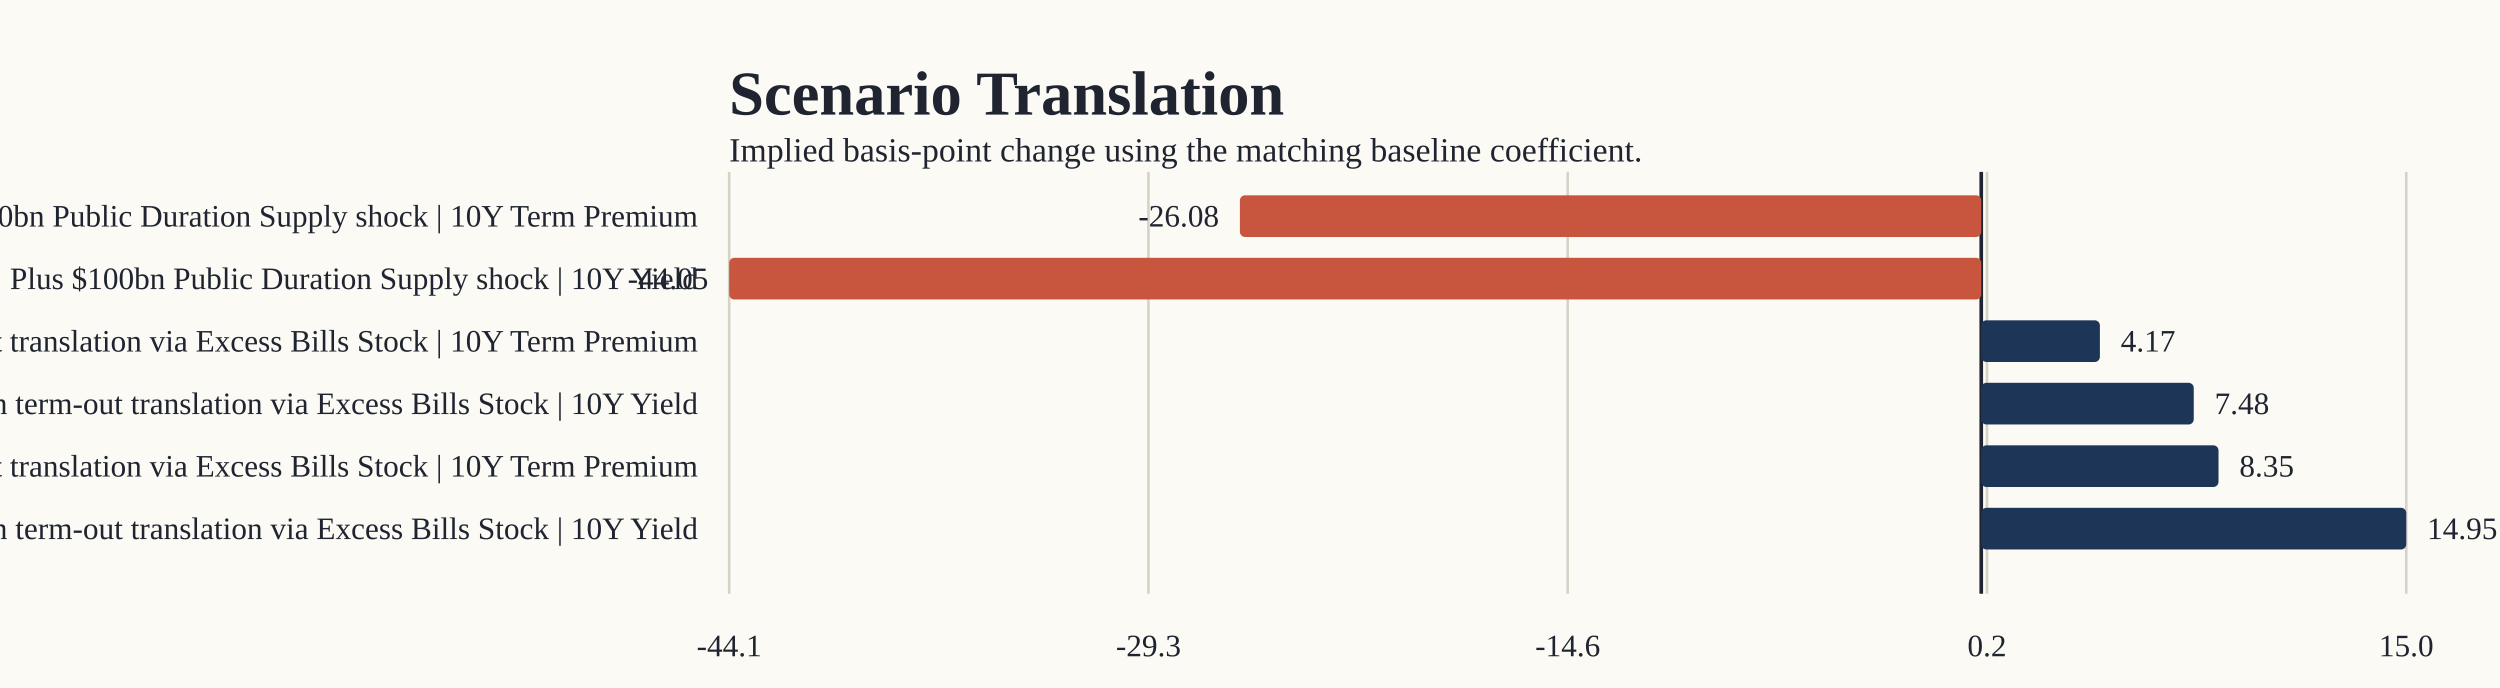
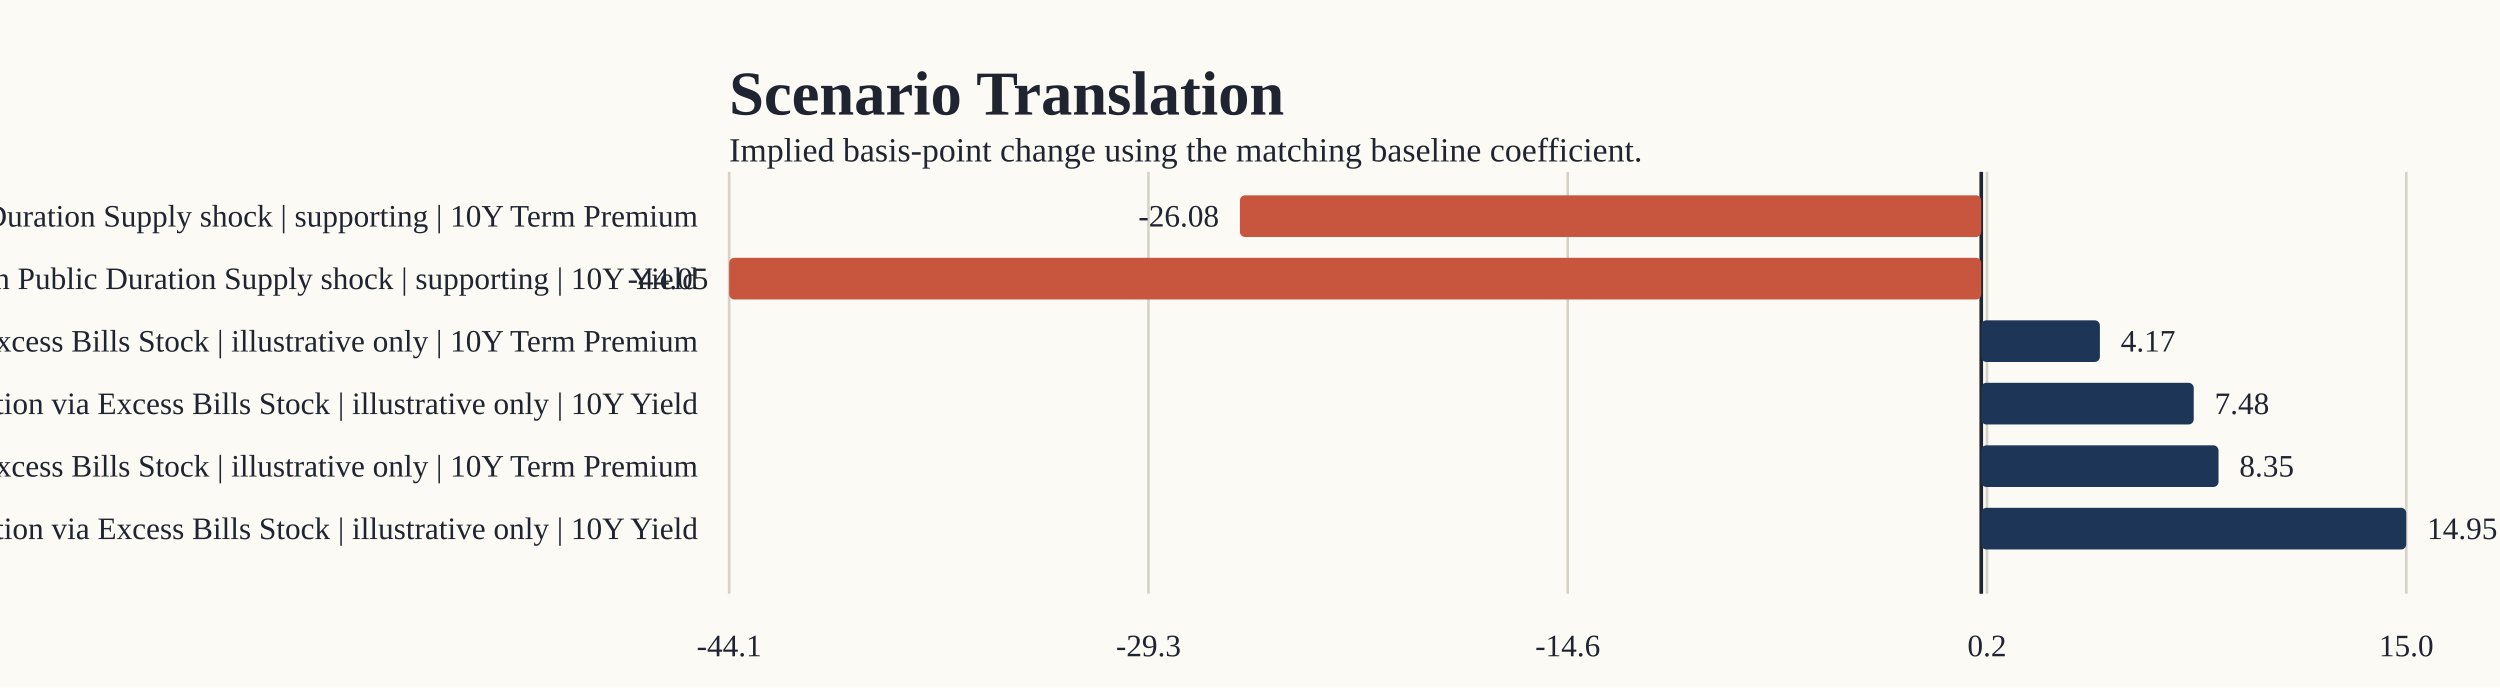
<svg xmlns="http://www.w3.org/2000/svg" width="960" height="264" viewBox="0 0 960 264" role="img">
  <rect width="960" height="264" fill="#fbfaf5" />
  <text x="280" y="44" font-size="24" font-weight="700" fill="#1f2430">Scenario Translation</text>
  <text x="280" y="62" font-size="13" fill="#1f2430">Implied basis-point change using the matching baseline coefficient.</text>
  <line x1="760.80" y1="66" x2="760.80" y2="228" stroke="#1f2430" stroke-width="1.4" />
  <line x1="280.00" y1="66" x2="280.00" y2="228" stroke="#d7d2c6" stroke-width="1" />
  <text x="280.00" y="252" text-anchor="middle" font-size="12" fill="#1f2430">-44.1</text>
  <line x1="441.00" y1="66" x2="441.00" y2="228" stroke="#d7d2c6" stroke-width="1" />
  <text x="441.00" y="252" text-anchor="middle" font-size="12" fill="#1f2430">-29.3</text>
  <line x1="602.00" y1="66" x2="602.00" y2="228" stroke="#d7d2c6" stroke-width="1" />
  <text x="602.00" y="252" text-anchor="middle" font-size="12" fill="#1f2430">-14.6</text>
  <line x1="763.00" y1="66" x2="763.00" y2="228" stroke="#d7d2c6" stroke-width="1" />
  <text x="763.00" y="252" text-anchor="middle" font-size="12" fill="#1f2430">0.2</text>
  <line x1="924.00" y1="66" x2="924.00" y2="228" stroke="#d7d2c6" stroke-width="1" />
  <text x="924.00" y="252" text-anchor="middle" font-size="12" fill="#1f2430">15.0</text>
-   <text x="268" y="87" text-anchor="end" font-size="12" fill="#1f2430">Plus $100bn Public Duration Supply shock | 10Y Term Premium</text>
+   <text x="268" y="87" text-anchor="end" font-size="12" fill="#1f2430">Plus $100bn Public Duration Supply shock | supporting | 10Y Term Premium</text>
  <rect x="476.12" y="75" width="284.67" height="16" fill="#c8553d" rx="2" />
  <text x="468.12" y="87" text-anchor="end" font-size="12" fill="#1f2430">-26.08</text>
-   <text x="268" y="111" text-anchor="end" font-size="12" fill="#1f2430">Plus $100bn Public Duration Supply shock | 10Y Yield</text>
+   <text x="268" y="111" text-anchor="end" font-size="12" fill="#1f2430">Plus $100bn Public Duration Supply shock | supporting | 10Y Yield</text>
  <rect x="280.00" y="99" width="480.80" height="16" fill="#c8553d" rx="2" />
  <text x="272.00" y="111" text-anchor="end" font-size="12" fill="#1f2430">-44.05</text>
-   <text x="268" y="135" text-anchor="end" font-size="12" fill="#1f2430">Plus $500bn term-out translation via Excess Bills Stock | 10Y Term Premium</text>
+   <text x="268" y="135" text-anchor="end" font-size="12" fill="#1f2430">Plus $500bn term-out translation via Excess Bills Stock | illustrative only | 10Y Term Premium</text>
  <rect x="760.80" y="123" width="45.56" height="16" fill="#1d3557" rx="2" />
  <text x="814.35" y="135" text-anchor="start" font-size="12" fill="#1f2430">4.17</text>
-   <text x="268" y="159" text-anchor="end" font-size="12" fill="#1f2430">Plus $500bn term-out translation via Excess Bills Stock | 10Y Yield</text>
+   <text x="268" y="159" text-anchor="end" font-size="12" fill="#1f2430">Plus $500bn term-out translation via Excess Bills Stock | illustrative only | 10Y Yield</text>
  <rect x="760.80" y="147" width="81.60" height="16" fill="#1d3557" rx="2" />
  <text x="850.40" y="159" text-anchor="start" font-size="12" fill="#1f2430">7.48</text>
-   <text x="268" y="183" text-anchor="end" font-size="12" fill="#1f2430">Plus $1000bn term-out translation via Excess Bills Stock | 10Y Term Premium</text>
+   <text x="268" y="183" text-anchor="end" font-size="12" fill="#1f2430">Plus $1000bn term-out translation via Excess Bills Stock | illustrative only | 10Y Term Premium</text>
  <rect x="760.80" y="171" width="91.11" height="16" fill="#1d3557" rx="2" />
  <text x="859.91" y="183" text-anchor="start" font-size="12" fill="#1f2430">8.35</text>
-   <text x="268" y="207" text-anchor="end" font-size="12" fill="#1f2430">Plus $1000bn term-out translation via Excess Bills Stock | 10Y Yield</text>
+   <text x="268" y="207" text-anchor="end" font-size="12" fill="#1f2430">Plus $1000bn term-out translation via Excess Bills Stock | illustrative only | 10Y Yield</text>
  <rect x="760.80" y="195" width="163.20" height="16" fill="#1d3557" rx="2" />
  <text x="932.00" y="207" text-anchor="start" font-size="12" fill="#1f2430">14.95</text>
</svg>
